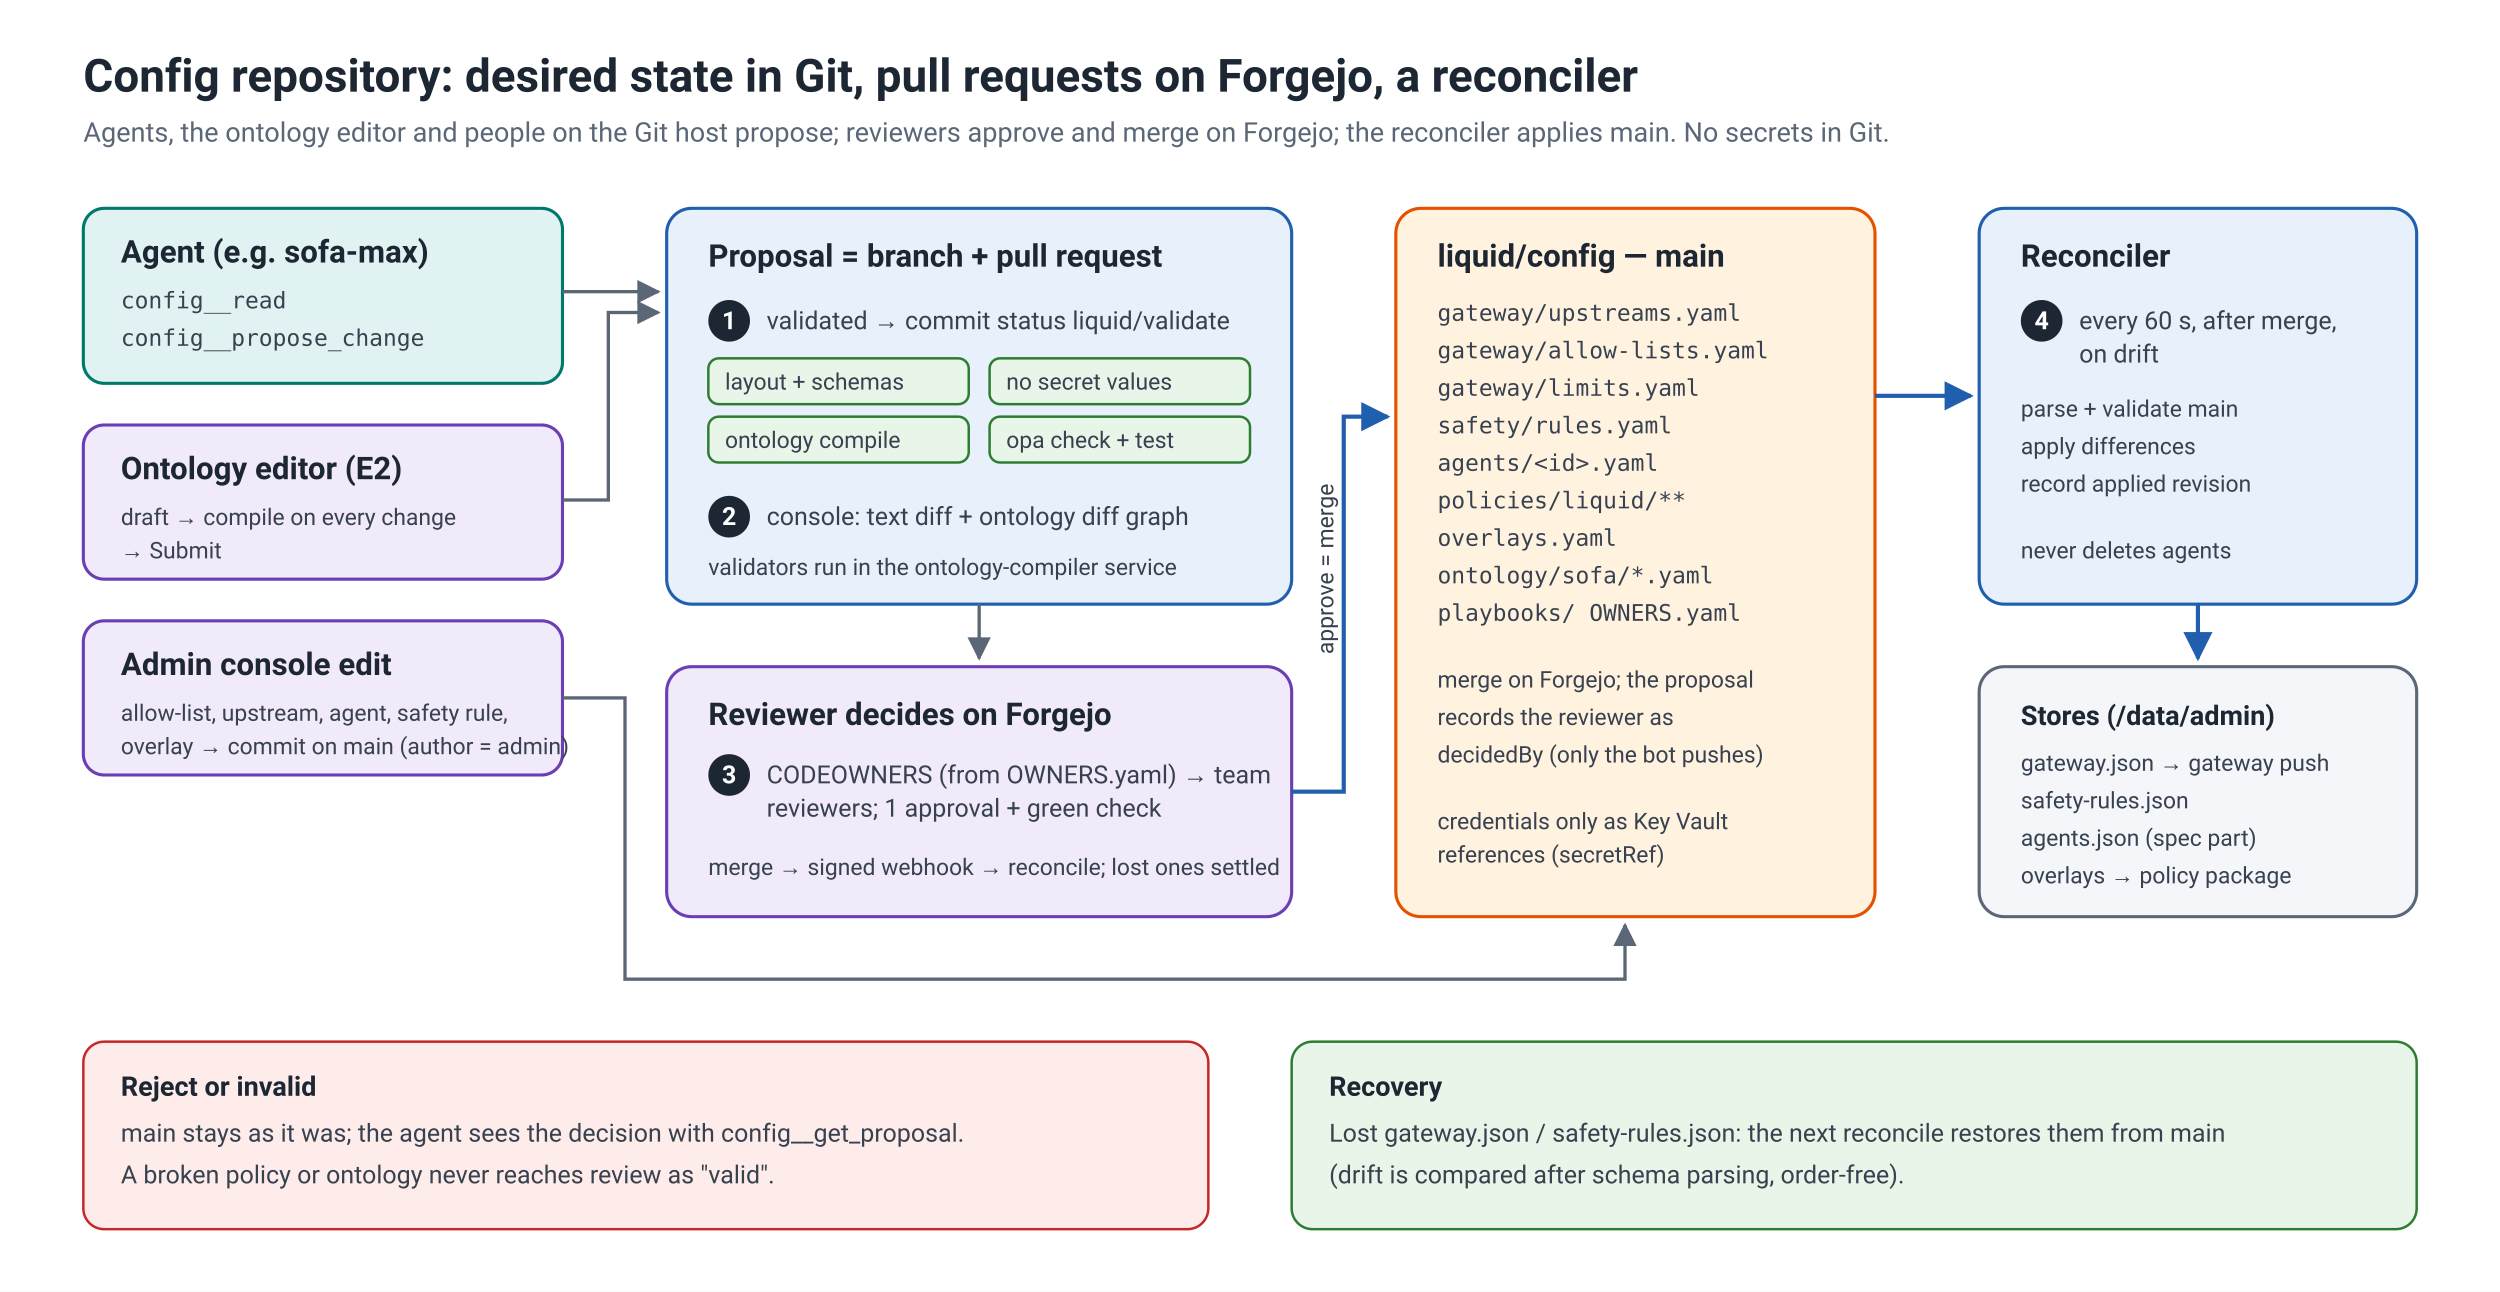
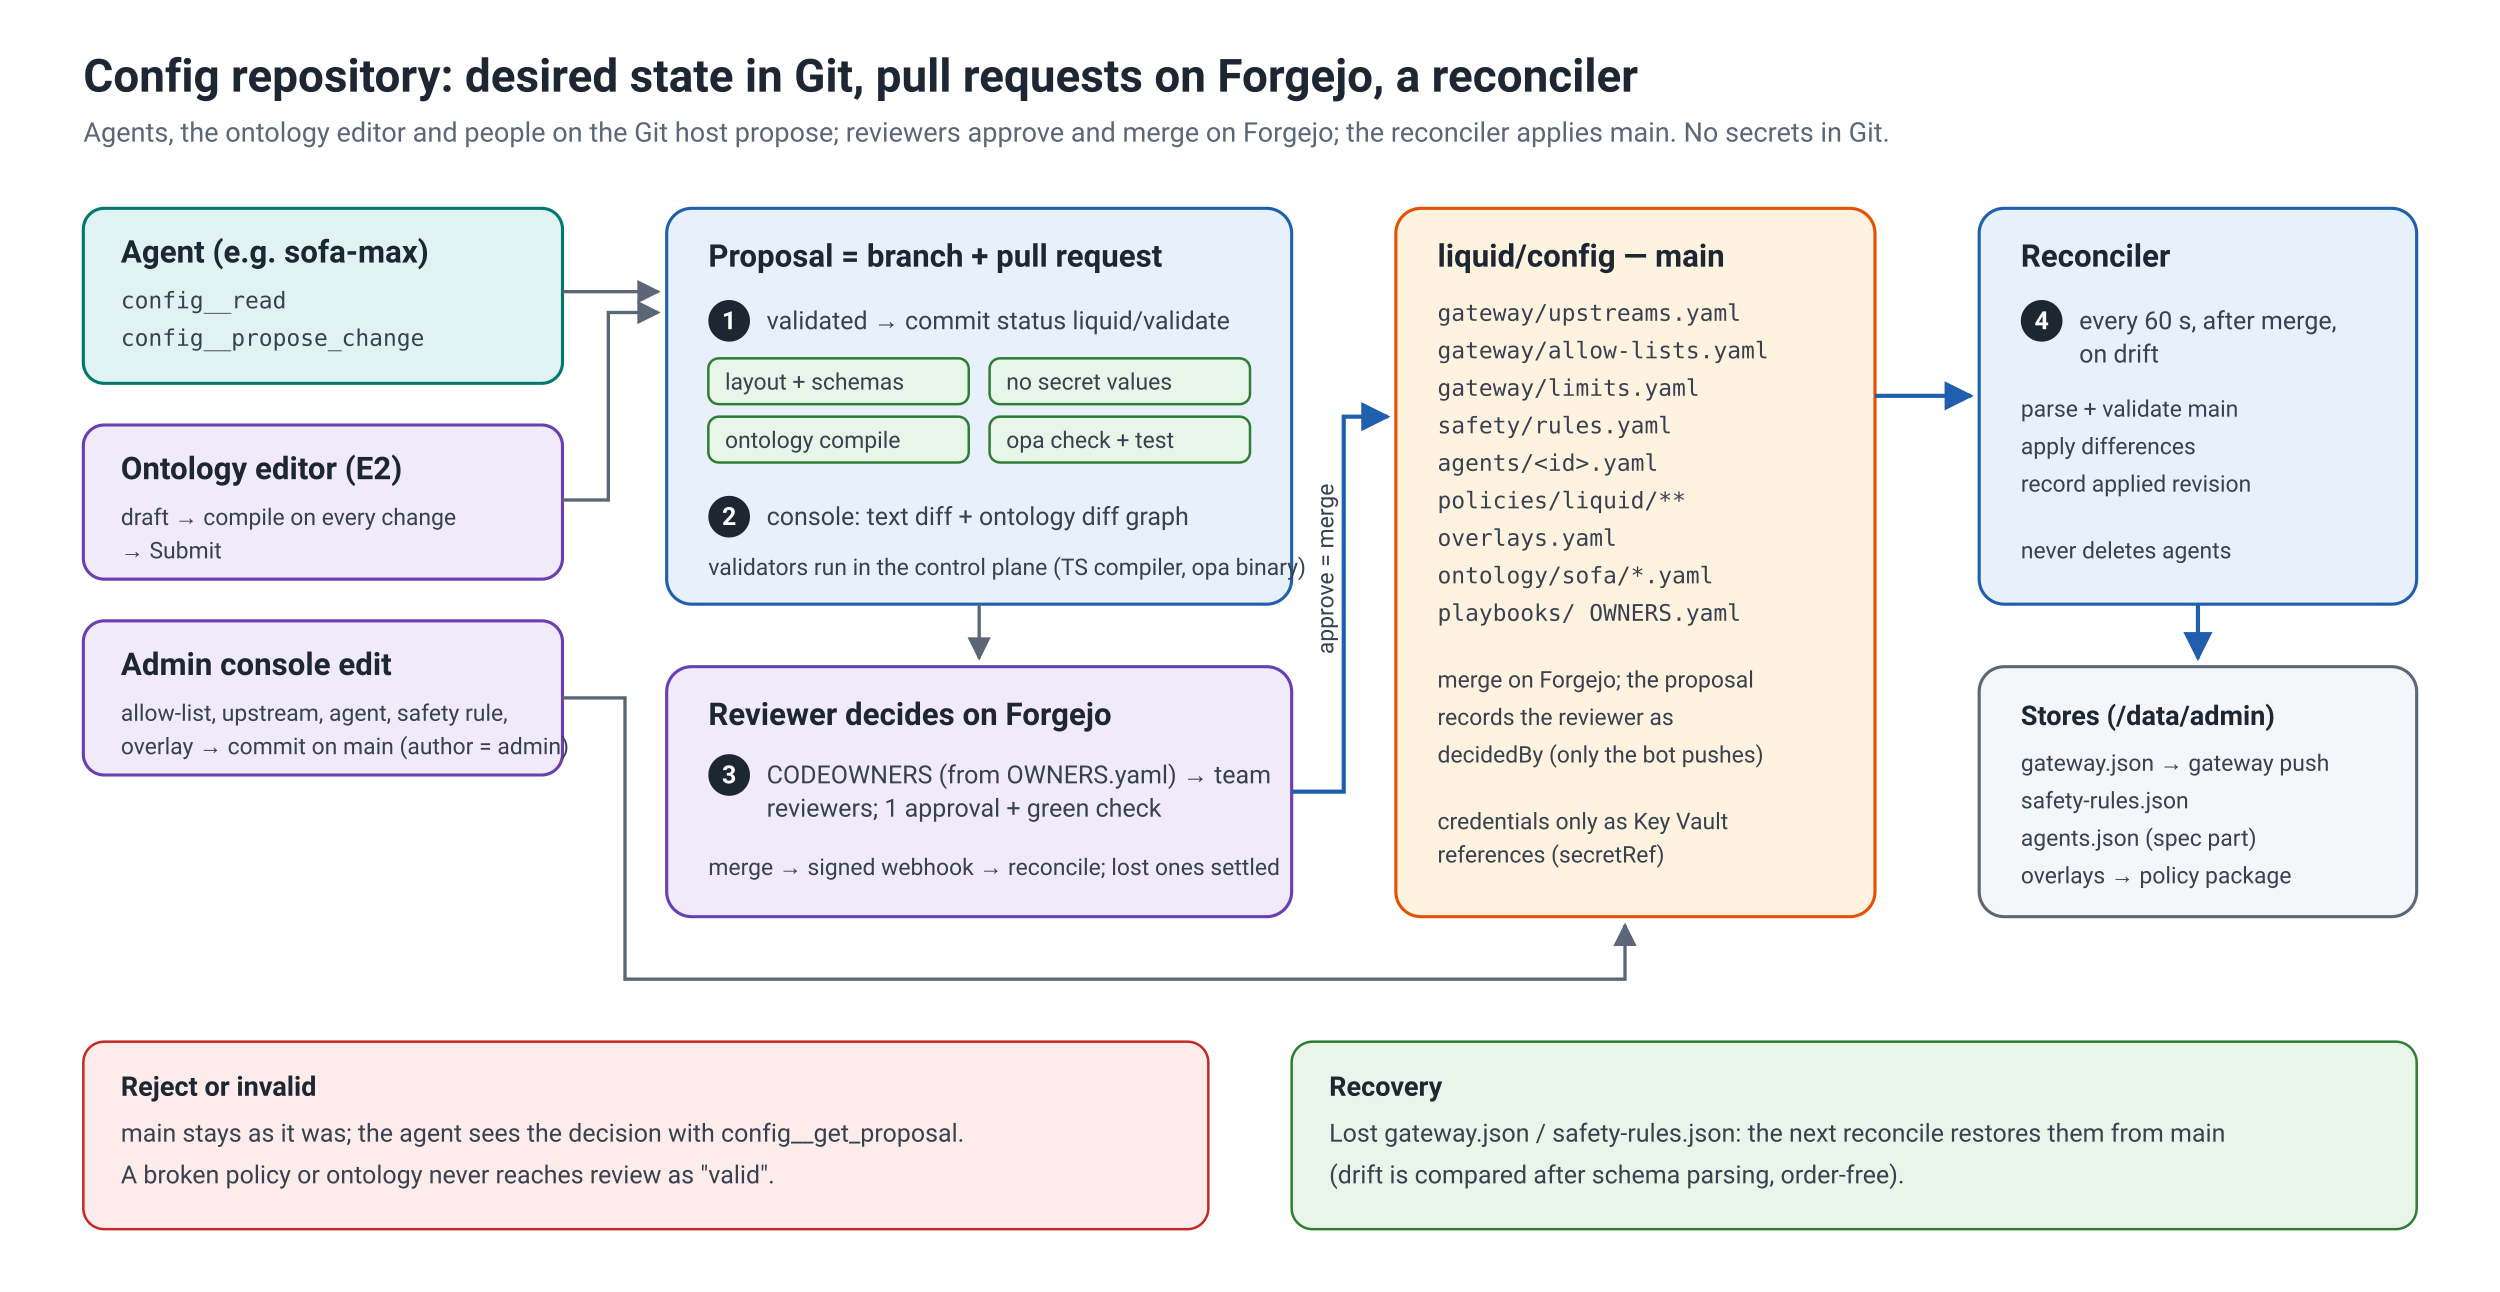
<svg xmlns="http://www.w3.org/2000/svg" width="1200" height="620" viewBox="0 0 1200 620" font-family="Roboto, 'Segoe UI', Arial, sans-serif">
  <style>
    .t { font-size: 22px; font-weight: 600; fill: #1d2733; }
    .st { font-size: 13px; fill: #5b6777; }
    .h { font-size: 15px; font-weight: 600; fill: #1d2733; }
    .h2 { font-size: 13px; font-weight: 600; fill: #1d2733; }
    .d { font-size: 12px; fill: #37414f; }
    .mono { font-size: 11px; fill: #37414f; font-family: Consolas, monospace; }
    .lbl { font-size: 11px; fill: #37414f; }
    .num { font-size: 12px; font-weight: 700; fill: #ffffff; text-anchor: middle; }
    .ln { fill: none; stroke: #5b6777; stroke-width: 1.6; }
    .lnb { fill: none; stroke: #1f5fad; stroke-width: 2; }
    .lnr { fill: none; stroke: #c62828; stroke-width: 1.6; stroke-dasharray: 5 4; }
    .ag { fill: #e0f2f1; stroke: #00796b; stroke-width: 1.5; }
    .usr { fill: #f1eafb; stroke: #6a3fb4; stroke-width: 1.5; }
    .git { fill: #fff3e0; stroke: #e65100; stroke-width: 1.5; }
    .cp { fill: #e8f0fb; stroke: #1f5fad; stroke-width: 1.5; }
    .db { fill: #f4f6fa; stroke: #5b6777; stroke-width: 1.5; }
    .chk { fill: #e8f5e9; stroke: #2e7d32; stroke-width: 1.2; }
    .bd { fill: #1d2733; }
  </style>
  <defs>
    <marker id="a" viewBox="0 0 10 10" refX="9" refY="5" markerWidth="7" markerHeight="7" orient="auto-start-reverse">
      <path d="M0,0 L10,5 L0,10 z" fill="#5b6777" />
    </marker>
    <marker id="b" viewBox="0 0 10 10" refX="9" refY="5" markerWidth="7" markerHeight="7" orient="auto-start-reverse">
      <path d="M0,0 L10,5 L0,10 z" fill="#1f5fad" />
    </marker>
    <marker id="r" viewBox="0 0 10 10" refX="9" refY="5" markerWidth="7" markerHeight="7" orient="auto-start-reverse">
      <path d="M0,0 L10,5 L0,10 z" fill="#c62828" />
    </marker>
  </defs>
  <rect width="1200" height="620" fill="#ffffff" />
  <text x="40" y="44" class="t">Config repository: desired state in Git, pull requests on Forgejo, a reconciler</text>
  <text x="40" y="68" class="st">Agents, the ontology editor and people on the Git host propose; reviewers approve and merge on Forgejo; the reconciler applies main. No secrets in Git.</text>
  <rect x="40" y="100" width="230" height="84" rx="10" class="ag" />
  <text x="58" y="126" class="h">Agent (e.g. sofa-max)</text>
  <text x="58" y="148" class="mono">config__read</text>
  <text x="58" y="166" class="mono">config__propose_change</text>
  <rect x="40" y="204" width="230" height="74" rx="10" class="usr" />
  <text x="58" y="230" class="h">Ontology editor (E2)</text>
  <text x="58" y="252" class="lbl">draft → compile on every change</text>
  <text x="58" y="268" class="lbl">→ Submit</text>
  <rect x="40" y="298" width="230" height="74" rx="10" class="usr" />
  <text x="58" y="324" class="h">Admin console edit</text>
  <text x="58" y="346" class="lbl">allow-list, upstream, agent, safety rule,</text>
  <text x="58" y="362" class="lbl">overlay → commit on main (author = admin)</text>
  <rect x="320" y="100" width="300" height="190" rx="12" class="cp" />
  <text x="340" y="128" class="h">Proposal = branch + pull request</text>
  <circle cx="350" cy="154" r="10" class="bd" />
  <text x="350" y="158" class="num">1</text>
  <text x="368" y="158" class="d">validated → commit status liquid/validate</text>
  <rect x="340" y="172" width="125" height="22" rx="5" class="chk" />
  <text x="348" y="187" class="lbl">layout + schemas</text>
  <rect x="475" y="172" width="125" height="22" rx="5" class="chk" />
  <text x="483" y="187" class="lbl">no secret values</text>
  <rect x="340" y="200" width="125" height="22" rx="5" class="chk" />
  <text x="348" y="215" class="lbl">ontology compile</text>
  <rect x="475" y="200" width="125" height="22" rx="5" class="chk" />
  <text x="483" y="215" class="lbl">opa check + test</text>
  <circle cx="350" cy="248" r="10" class="bd" />
  <text x="350" y="252" class="num">2</text>
  <text x="368" y="252" class="d">console: text diff + ontology diff graph</text>
-   <text x="340" y="276" class="lbl">validators run in the ontology-compiler service</text>
+   <text x="340" y="276" class="lbl">validators run in the control plane (TS compiler, opa binary)</text>
  <rect x="320" y="320" width="300" height="120" rx="12" class="usr" />
  <text x="340" y="348" class="h">Reviewer decides on Forgejo</text>
  <circle cx="350" cy="372" r="10" class="bd" />
  <text x="350" y="376" class="num">3</text>
  <text x="368" y="376" class="d">CODEOWNERS (from OWNERS.yaml) → team</text>
  <text x="368" y="392" class="d">reviewers; 1 approval + green check</text>
  <text x="340" y="420" class="lbl">merge → signed webhook → reconcile; lost ones settled</text>
  <rect x="670" y="100" width="230" height="340" rx="12" class="git" />
  <text x="690" y="128" class="h">liquid/config — main</text>
  <text x="690" y="154" class="mono">gateway/upstreams.yaml</text>
  <text x="690" y="172" class="mono">gateway/allow-lists.yaml</text>
  <text x="690" y="190" class="mono">gateway/limits.yaml</text>
  <text x="690" y="208" class="mono">safety/rules.yaml</text>
  <text x="690" y="226" class="mono">agents/&lt;id&gt;.yaml</text>
  <text x="690" y="244" class="mono">policies/liquid/**</text>
  <text x="690" y="262" class="mono">  overlays.yaml</text>
  <text x="690" y="280" class="mono">ontology/sofa/*.yaml</text>
  <text x="690" y="298" class="mono">playbooks/  OWNERS.yaml</text>
  <text x="690" y="330" class="lbl">merge on Forgejo; the proposal</text>
  <text x="690" y="348" class="lbl">records the reviewer as</text>
  <text x="690" y="366" class="lbl">decidedBy (only the bot pushes)</text>
  <text x="690" y="398" class="lbl">credentials only as Key Vault</text>
  <text x="690" y="414" class="lbl">references (secretRef)</text>
  <rect x="950" y="100" width="210" height="190" rx="12" class="cp" />
  <text x="970" y="128" class="h">Reconciler</text>
  <circle cx="980" cy="154" r="10" class="bd" />
  <text x="980" y="158" class="num">4</text>
  <text x="998" y="158" class="d">every 60 s, after merge,</text>
  <text x="998" y="174" class="d">on drift</text>
  <text x="970" y="200" class="lbl">parse + validate main</text>
  <text x="970" y="218" class="lbl">apply differences</text>
  <text x="970" y="236" class="lbl">record applied revision</text>
  <text x="970" y="268" class="lbl">never deletes agents</text>
  <rect x="950" y="320" width="210" height="120" rx="12" class="db" />
  <text x="970" y="348" class="h2">Stores (/data/admin)</text>
  <text x="970" y="370" class="lbl">gateway.json → gateway push</text>
  <text x="970" y="388" class="lbl">safety-rules.json</text>
  <text x="970" y="406" class="lbl">agents.json (spec part)</text>
  <text x="970" y="424" class="lbl">overlays → policy package</text>
  <path d="M270,140 L316,140" class="ln" marker-end="url(#a)" />
  <path d="M270,240 L292,240 L292,150 L316,150" class="ln" marker-end="url(#a)" />
  <path d="M470,290 L470,316" class="ln" marker-end="url(#a)" />
  <path d="M620,380 L645,380 L645,200 L666,200" class="lnb" marker-end="url(#b)" />
  <text x="626" y="300" class="lbl" fill="#1f5fad" transform="rotate(-90 640 300)">approve = merge</text>
  <path d="M270,335 L300,335 L300,470 L780,470 L780,444" class="ln" marker-end="url(#a)" />
  <path d="M900,190 L946,190" class="lnb" marker-end="url(#b)" />
  <path d="M1055,290 L1055,316" class="lnb" marker-end="url(#b)" />
  <rect x="40" y="500" width="540" height="90" rx="10" fill="#fdecea" stroke="#c62828" stroke-width="1.2" />
  <text x="58" y="526" class="h2">Reject or invalid</text>
  <text x="58" y="548" class="d">main stays as it was; the agent sees the decision with config__get_proposal.</text>
  <text x="58" y="568" class="d">A broken policy or ontology never reaches review as "valid".</text>
  <rect x="620" y="500" width="540" height="90" rx="10" class="chk" />
  <text x="638" y="526" class="h2">Recovery</text>
  <text x="638" y="548" class="d">Lost gateway.json / safety-rules.json: the next reconcile restores them from main</text>
  <text x="638" y="568" class="d">(drift is compared after schema parsing, order-free).</text>
</svg>
